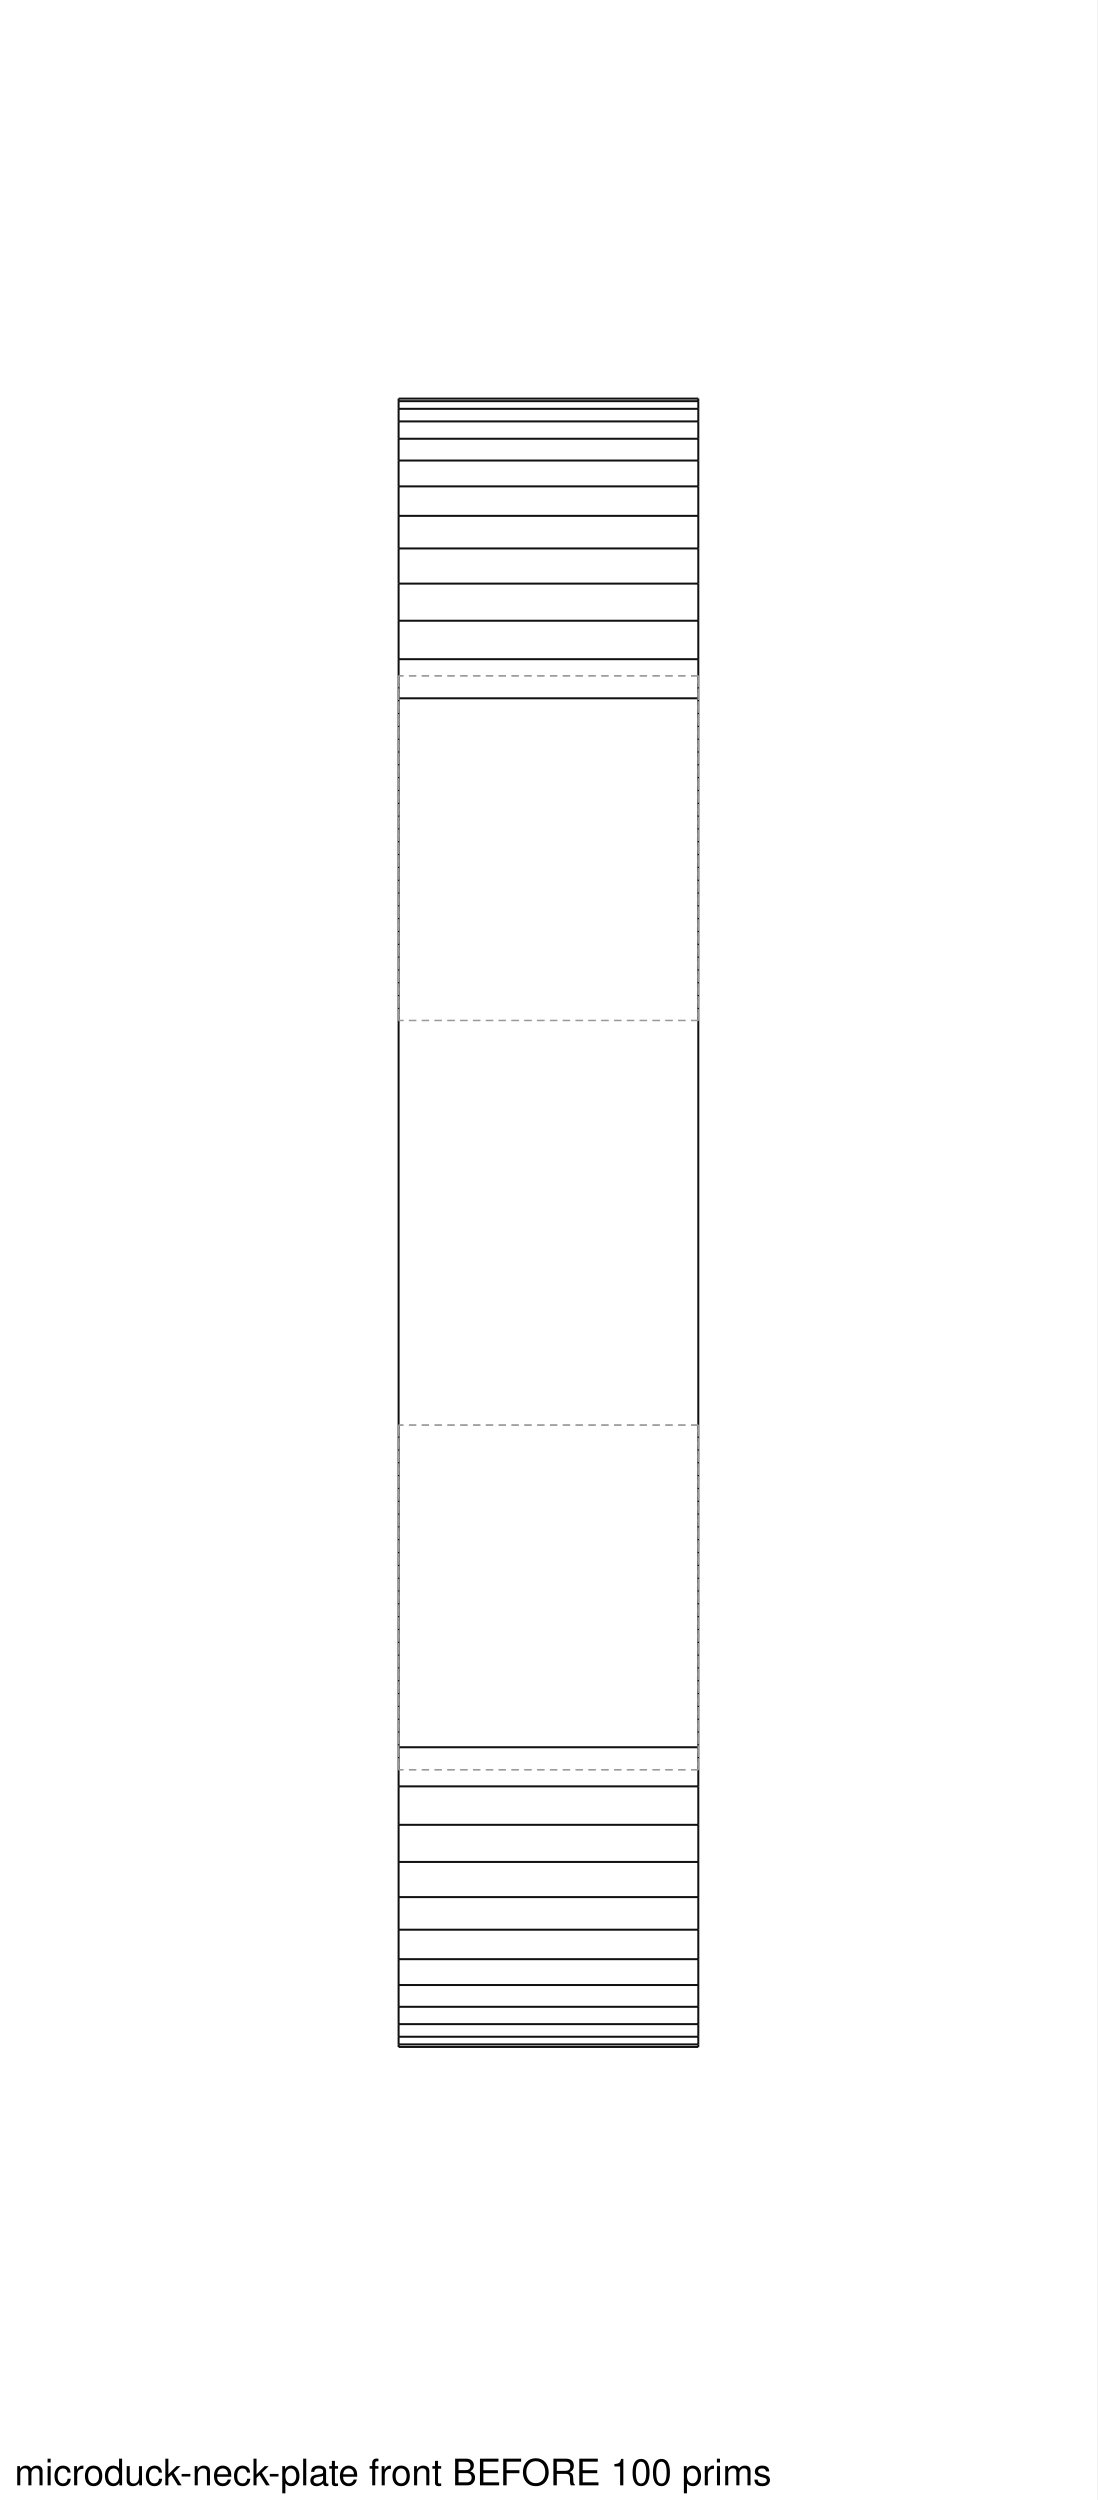
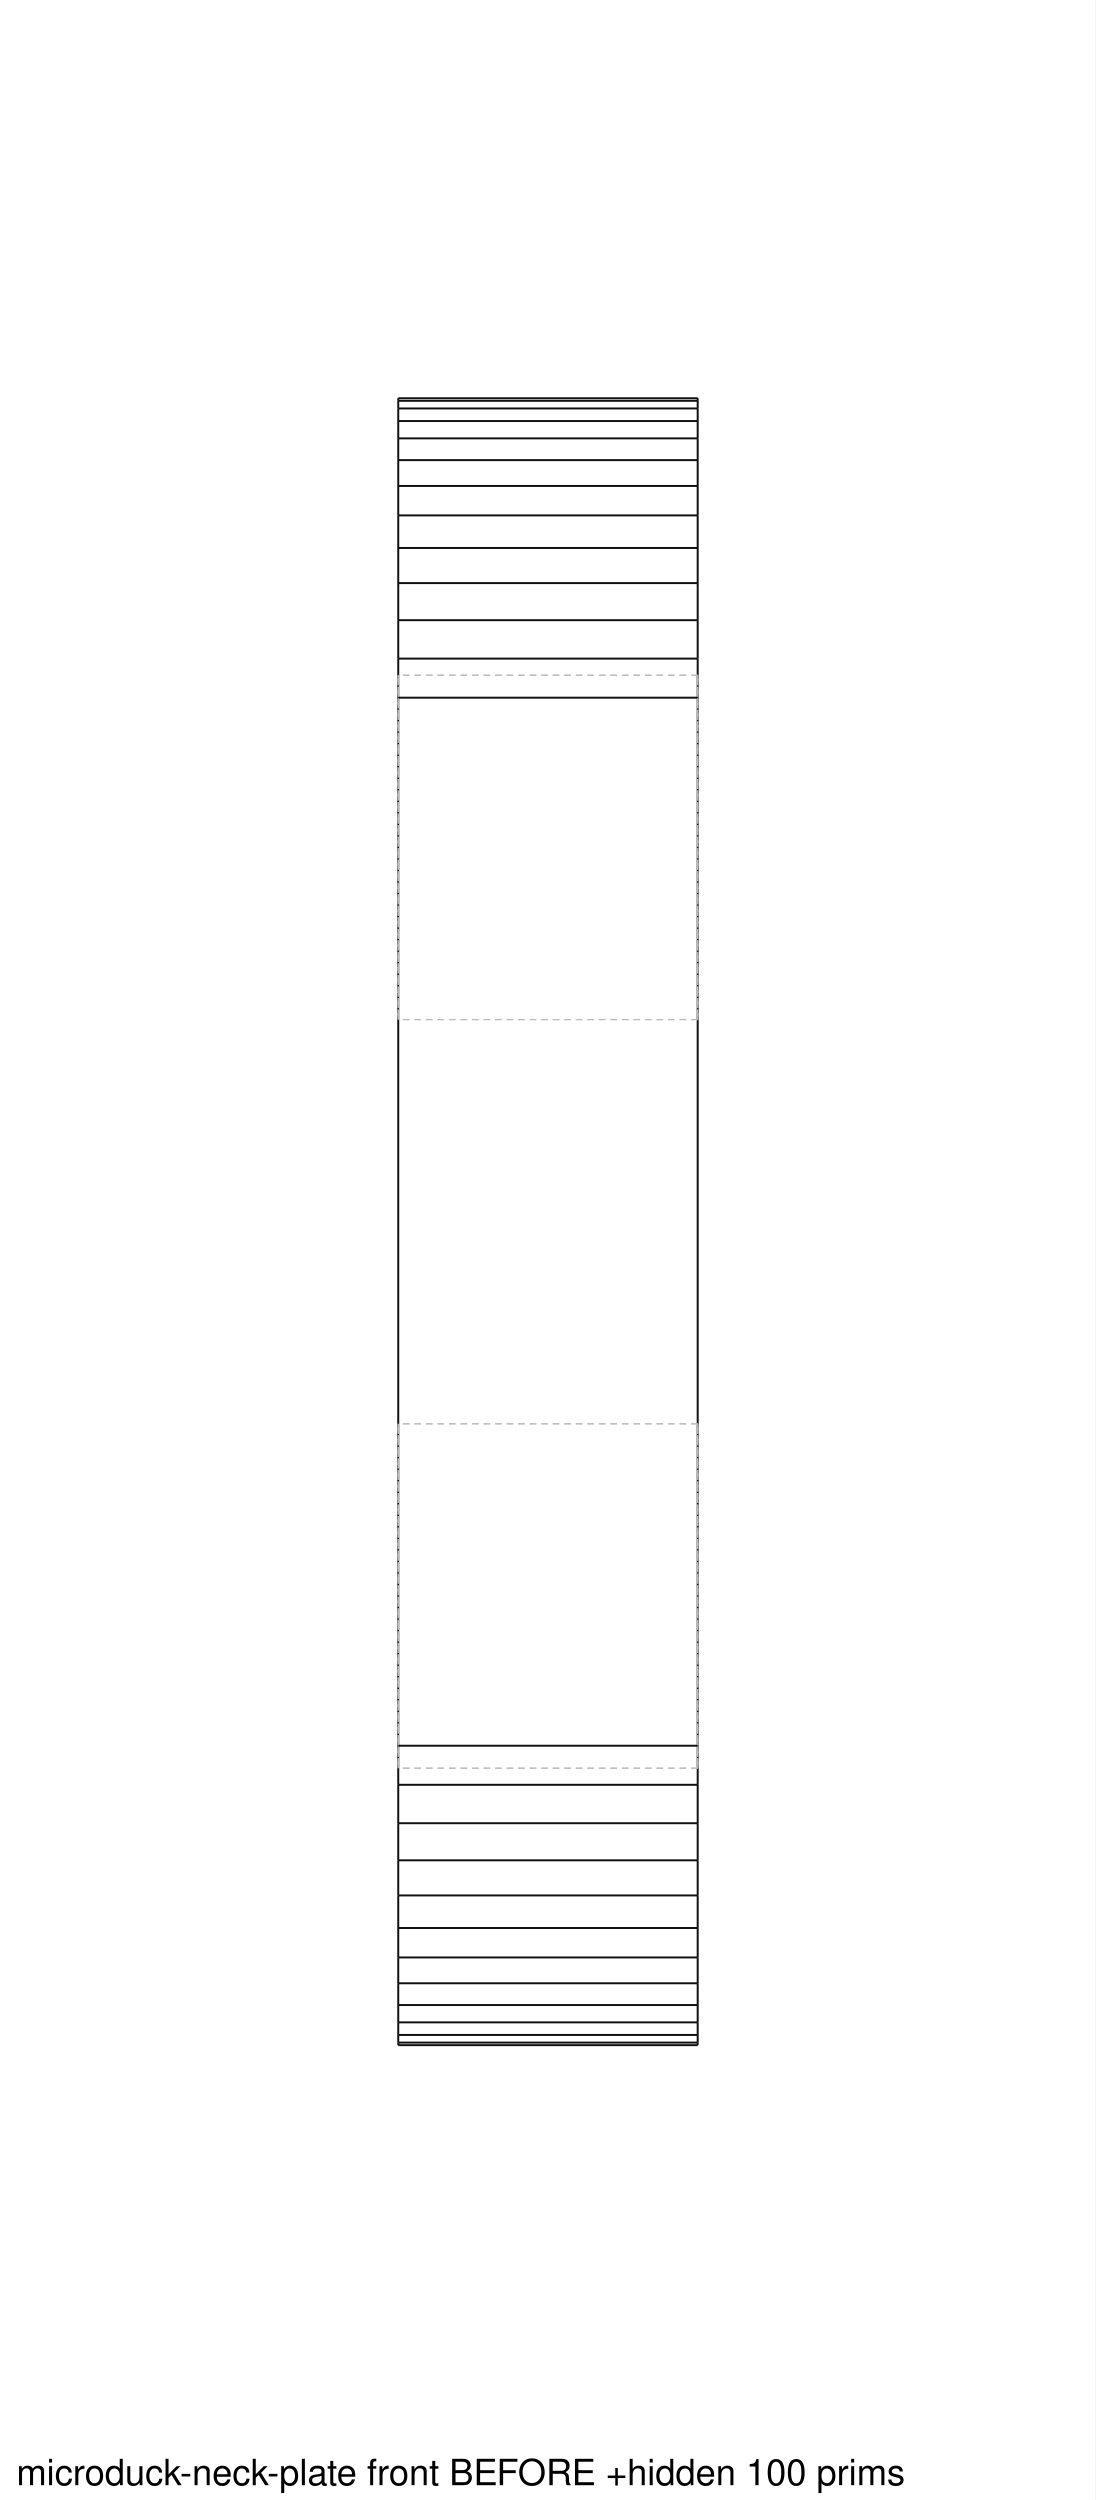
- <svg xmlns="http://www.w3.org/2000/svg" width="599" height="1365" viewBox="0 0 599 1365">
+ <svg xmlns="http://www.w3.org/2000/svg" width="665" height="1518" viewBox="0 0 665 1518">
  <rect width="100%" height="100%" fill="#fff" />
-   <line x1="381.273" y1="217.636" x2="381.273" y2="219.036" stroke="#111" stroke-width="1.1" />
-   <line x1="381.273" y1="219.036" x2="381.273" y2="223.212" stroke="#111" stroke-width="1.1" />
-   <line x1="381.273" y1="1116.236" x2="381.273" y2="1117.636" stroke="#111" stroke-width="1.1" />
-   <line x1="381.273" y1="223.212" x2="381.273" y2="230.092" stroke="#111" stroke-width="1.1" />
-   <line x1="381.273" y1="1112.061" x2="381.273" y2="1116.236" stroke="#111" stroke-width="1.1" />
-   <line x1="381.273" y1="230.092" x2="381.273" y2="239.559" stroke="#111" stroke-width="1.1" />
-   <line x1="381.273" y1="1105.180" x2="381.273" y2="1112.061" stroke="#111" stroke-width="1.1" />
-   <line x1="381.273" y1="239.559" x2="381.273" y2="251.451" stroke="#111" stroke-width="1.1" />
-   <line x1="381.273" y1="1095.713" x2="381.273" y2="1105.180" stroke="#111" stroke-width="1.1" />
-   <line x1="381.273" y1="251.451" x2="381.273" y2="265.564" stroke="#111" stroke-width="1.1" />
-   <line x1="381.273" y1="1083.821" x2="381.273" y2="1095.713" stroke="#111" stroke-width="1.1" />
-   <line x1="381.273" y1="265.564" x2="381.273" y2="281.657" stroke="#111" stroke-width="1.1" />
-   <line x1="381.273" y1="1069.708" x2="381.273" y2="1083.821" stroke="#111" stroke-width="1.1" />
-   <line x1="381.273" y1="281.657" x2="381.273" y2="299.455" stroke="#111" stroke-width="1.1" />
-   <line x1="381.273" y1="1053.616" x2="381.273" y2="1069.708" stroke="#111" stroke-width="1.1" />
-   <line x1="381.273" y1="299.455" x2="381.273" y2="318.652" stroke="#111" stroke-width="1.1" />
-   <line x1="381.273" y1="1035.818" x2="381.273" y2="1053.616" stroke="#111" stroke-width="1.1" />
-   <line x1="381.273" y1="318.652" x2="381.273" y2="338.921" stroke="#111" stroke-width="1.1" />
-   <line x1="381.273" y1="1016.621" x2="381.273" y2="1035.818" stroke="#111" stroke-width="1.1" />
-   <line x1="381.273" y1="338.921" x2="381.273" y2="359.914" stroke="#111" stroke-width="1.1" />
-   <line x1="381.273" y1="996.352" x2="381.273" y2="1016.621" stroke="#111" stroke-width="1.1" />
-   <line x1="381.273" y1="359.914" x2="381.273" y2="381.273" stroke="#111" stroke-width="1.1" />
-   <line x1="381.273" y1="975.359" x2="381.273" y2="996.352" stroke="#111" stroke-width="1.1" />
-   <line x1="381.273" y1="381.273" x2="381.273" y2="954.000" stroke="#111" stroke-width="1.1" />
-   <line x1="381.273" y1="954.000" x2="381.273" y2="975.359" stroke="#111" stroke-width="1.1" />
-   <line x1="217.636" y1="217.636" x2="217.636" y2="219.036" stroke="#111" stroke-width="1.1" />
-   <line x1="217.636" y1="219.036" x2="217.636" y2="223.212" stroke="#111" stroke-width="1.1" />
-   <line x1="217.636" y1="1116.236" x2="217.636" y2="1117.636" stroke="#111" stroke-width="1.1" />
-   <line x1="217.636" y1="223.212" x2="217.636" y2="230.092" stroke="#111" stroke-width="1.1" />
-   <line x1="217.636" y1="1112.061" x2="217.636" y2="1116.236" stroke="#111" stroke-width="1.1" />
-   <line x1="217.636" y1="230.092" x2="217.636" y2="239.559" stroke="#111" stroke-width="1.1" />
-   <line x1="217.636" y1="1105.180" x2="217.636" y2="1112.061" stroke="#111" stroke-width="1.1" />
-   <line x1="217.636" y1="239.559" x2="217.636" y2="251.451" stroke="#111" stroke-width="1.1" />
-   <line x1="217.636" y1="1095.713" x2="217.636" y2="1105.180" stroke="#111" stroke-width="1.1" />
-   <line x1="217.636" y1="251.451" x2="217.636" y2="265.564" stroke="#111" stroke-width="1.1" />
-   <line x1="217.636" y1="1083.821" x2="217.636" y2="1095.713" stroke="#111" stroke-width="1.1" />
-   <line x1="217.636" y1="265.564" x2="217.636" y2="281.657" stroke="#111" stroke-width="1.1" />
-   <line x1="217.636" y1="1069.708" x2="217.636" y2="1083.821" stroke="#111" stroke-width="1.1" />
-   <line x1="217.636" y1="281.657" x2="217.636" y2="299.455" stroke="#111" stroke-width="1.1" />
-   <line x1="217.636" y1="1053.616" x2="217.636" y2="1069.708" stroke="#111" stroke-width="1.1" />
-   <line x1="217.636" y1="299.455" x2="217.636" y2="318.652" stroke="#111" stroke-width="1.1" />
-   <line x1="217.636" y1="1035.818" x2="217.636" y2="1053.616" stroke="#111" stroke-width="1.1" />
-   <line x1="217.636" y1="318.652" x2="217.636" y2="338.921" stroke="#111" stroke-width="1.1" />
-   <line x1="217.636" y1="1016.621" x2="217.636" y2="1035.818" stroke="#111" stroke-width="1.1" />
-   <line x1="217.636" y1="338.921" x2="217.636" y2="359.914" stroke="#111" stroke-width="1.1" />
-   <line x1="217.636" y1="996.352" x2="217.636" y2="1016.621" stroke="#111" stroke-width="1.1" />
-   <line x1="217.636" y1="359.914" x2="217.636" y2="381.273" stroke="#111" stroke-width="1.1" />
-   <line x1="217.636" y1="975.359" x2="217.636" y2="996.352" stroke="#111" stroke-width="1.1" />
-   <line x1="217.636" y1="381.273" x2="217.636" y2="954.000" stroke="#111" stroke-width="1.1" />
-   <line x1="217.636" y1="954.000" x2="217.636" y2="975.359" stroke="#111" stroke-width="1.1" />
-   <line x1="381.273" y1="217.636" x2="217.636" y2="217.636" stroke="#111" stroke-width="1.1" />
-   <line x1="381.273" y1="219.036" x2="217.636" y2="219.036" stroke="#111" stroke-width="1.1" />
-   <line x1="381.273" y1="1117.636" x2="217.636" y2="1117.636" stroke="#111" stroke-width="1.1" />
-   <line x1="381.273" y1="223.212" x2="217.636" y2="223.212" stroke="#111" stroke-width="1.1" />
-   <line x1="381.273" y1="1116.236" x2="217.636" y2="1116.236" stroke="#111" stroke-width="1.1" />
-   <line x1="381.273" y1="230.092" x2="217.636" y2="230.092" stroke="#111" stroke-width="1.1" />
-   <line x1="381.273" y1="1112.061" x2="217.636" y2="1112.061" stroke="#111" stroke-width="1.1" />
-   <line x1="381.273" y1="239.559" x2="217.636" y2="239.559" stroke="#111" stroke-width="1.1" />
-   <line x1="381.273" y1="1105.180" x2="217.636" y2="1105.180" stroke="#111" stroke-width="1.1" />
-   <line x1="381.273" y1="251.451" x2="217.636" y2="251.451" stroke="#111" stroke-width="1.1" />
-   <line x1="381.273" y1="1095.713" x2="217.636" y2="1095.713" stroke="#111" stroke-width="1.1" />
-   <line x1="381.273" y1="265.564" x2="217.636" y2="265.564" stroke="#111" stroke-width="1.1" />
-   <line x1="381.273" y1="1083.821" x2="217.636" y2="1083.821" stroke="#111" stroke-width="1.1" />
-   <line x1="381.273" y1="281.657" x2="217.636" y2="281.657" stroke="#111" stroke-width="1.1" />
-   <line x1="381.273" y1="1069.708" x2="217.636" y2="1069.708" stroke="#111" stroke-width="1.1" />
-   <line x1="381.273" y1="299.455" x2="217.636" y2="299.455" stroke="#111" stroke-width="1.1" />
-   <line x1="381.273" y1="1053.616" x2="217.636" y2="1053.616" stroke="#111" stroke-width="1.1" />
-   <line x1="381.273" y1="318.652" x2="217.636" y2="318.652" stroke="#111" stroke-width="1.1" />
-   <line x1="381.273" y1="1035.818" x2="217.636" y2="1035.818" stroke="#111" stroke-width="1.1" />
-   <line x1="381.273" y1="338.921" x2="217.636" y2="338.921" stroke="#111" stroke-width="1.1" />
-   <line x1="381.273" y1="1016.621" x2="217.636" y2="1016.621" stroke="#111" stroke-width="1.1" />
-   <line x1="381.273" y1="359.914" x2="217.636" y2="359.914" stroke="#111" stroke-width="1.1" />
-   <line x1="381.273" y1="996.352" x2="217.636" y2="996.352" stroke="#111" stroke-width="1.1" />
-   <line x1="381.273" y1="381.273" x2="217.636" y2="381.273" stroke="#111" stroke-width="1.1" />
-   <line x1="381.273" y1="975.359" x2="217.636" y2="975.359" stroke="#111" stroke-width="1.1" />
-   <line x1="381.273" y1="954.000" x2="217.636" y2="954.000" stroke="#111" stroke-width="1.1" />
-   <line x1="381.273" y1="778.091" x2="381.273" y2="966.273" stroke="#999" stroke-width="0.7" stroke-dasharray="4,3" />
-   <line x1="381.273" y1="966.273" x2="381.273" y2="778.091" stroke="#999" stroke-width="0.7" stroke-dasharray="4,3" />
-   <line x1="381.273" y1="778.091" x2="381.273" y2="966.273" stroke="#999" stroke-width="0.7" stroke-dasharray="4,3" />
-   <line x1="381.273" y1="966.273" x2="381.273" y2="778.091" stroke="#999" stroke-width="0.7" stroke-dasharray="4,3" />
-   <line x1="381.273" y1="369.000" x2="381.273" y2="557.182" stroke="#999" stroke-width="0.7" stroke-dasharray="4,3" />
-   <line x1="381.273" y1="557.182" x2="381.273" y2="369.000" stroke="#999" stroke-width="0.7" stroke-dasharray="4,3" />
-   <line x1="381.273" y1="369.000" x2="381.273" y2="557.182" stroke="#999" stroke-width="0.7" stroke-dasharray="4,3" />
-   <line x1="381.273" y1="557.182" x2="381.273" y2="369.000" stroke="#999" stroke-width="0.7" stroke-dasharray="4,3" />
-   <line x1="217.636" y1="778.091" x2="217.636" y2="966.273" stroke="#999" stroke-width="0.7" stroke-dasharray="4,3" />
-   <line x1="217.636" y1="966.273" x2="217.636" y2="778.091" stroke="#999" stroke-width="0.7" stroke-dasharray="4,3" />
-   <line x1="217.636" y1="778.091" x2="217.636" y2="966.273" stroke="#999" stroke-width="0.7" stroke-dasharray="4,3" />
-   <line x1="217.636" y1="966.273" x2="217.636" y2="778.091" stroke="#999" stroke-width="0.7" stroke-dasharray="4,3" />
-   <line x1="217.636" y1="369.000" x2="217.636" y2="557.182" stroke="#999" stroke-width="0.7" stroke-dasharray="4,3" />
-   <line x1="217.636" y1="557.182" x2="217.636" y2="369.000" stroke="#999" stroke-width="0.7" stroke-dasharray="4,3" />
-   <line x1="217.636" y1="369.000" x2="217.636" y2="557.182" stroke="#999" stroke-width="0.7" stroke-dasharray="4,3" />
-   <line x1="217.636" y1="557.182" x2="217.636" y2="369.000" stroke="#999" stroke-width="0.7" stroke-dasharray="4,3" />
-   <line x1="381.273" y1="778.091" x2="217.636" y2="778.091" stroke="#999" stroke-width="0.7" stroke-dasharray="4,3" />
-   <line x1="381.273" y1="778.091" x2="217.636" y2="778.091" stroke="#999" stroke-width="0.7" stroke-dasharray="4,3" />
-   <line x1="381.273" y1="369.000" x2="217.636" y2="369.000" stroke="#999" stroke-width="0.7" stroke-dasharray="4,3" />
-   <line x1="381.273" y1="369.000" x2="217.636" y2="369.000" stroke="#999" stroke-width="0.7" stroke-dasharray="4,3" />
-   <line x1="381.273" y1="966.273" x2="217.636" y2="966.273" stroke="#999" stroke-width="0.7" stroke-dasharray="4,3" />
-   <line x1="381.273" y1="966.273" x2="217.636" y2="966.273" stroke="#999" stroke-width="0.7" stroke-dasharray="4,3" />
-   <line x1="381.273" y1="557.182" x2="217.636" y2="557.182" stroke="#999" stroke-width="0.7" stroke-dasharray="4,3" />
-   <line x1="381.273" y1="557.182" x2="217.636" y2="557.182" stroke="#999" stroke-width="0.7" stroke-dasharray="4,3" />
-   <text x="8" y="1357" font-family="Helvetica" font-size="20" fill="#000">microduck-neck-plate front BEFORE  100 prims</text>
+   <line x1="423.636" y1="241.818" x2="423.636" y2="243.374" stroke="#111" stroke-width="1.2" />
+   <line x1="423.636" y1="243.374" x2="423.636" y2="248.013" stroke="#111" stroke-width="1.2" />
+   <line x1="423.636" y1="1240.263" x2="423.636" y2="1241.818" stroke="#111" stroke-width="1.2" />
+   <line x1="423.636" y1="248.013" x2="423.636" y2="255.658" stroke="#111" stroke-width="1.2" />
+   <line x1="423.636" y1="1235.623" x2="423.636" y2="1240.263" stroke="#111" stroke-width="1.2" />
+   <line x1="423.636" y1="255.658" x2="423.636" y2="266.177" stroke="#111" stroke-width="1.2" />
+   <line x1="423.636" y1="1227.978" x2="423.636" y2="1235.623" stroke="#111" stroke-width="1.2" />
+   <line x1="423.636" y1="266.177" x2="423.636" y2="279.390" stroke="#111" stroke-width="1.2" />
+   <line x1="423.636" y1="1217.459" x2="423.636" y2="1227.978" stroke="#111" stroke-width="1.2" />
+   <line x1="423.636" y1="279.390" x2="423.636" y2="295.071" stroke="#111" stroke-width="1.2" />
+   <line x1="423.636" y1="1204.246" x2="423.636" y2="1217.459" stroke="#111" stroke-width="1.2" />
+   <line x1="423.636" y1="295.071" x2="423.636" y2="312.952" stroke="#111" stroke-width="1.2" />
+   <line x1="423.636" y1="1188.565" x2="423.636" y2="1204.246" stroke="#111" stroke-width="1.2" />
+   <line x1="423.636" y1="312.952" x2="423.636" y2="332.727" stroke="#111" stroke-width="1.2" />
+   <line x1="423.636" y1="1170.684" x2="423.636" y2="1188.565" stroke="#111" stroke-width="1.2" />
+   <line x1="423.636" y1="332.727" x2="423.636" y2="354.058" stroke="#111" stroke-width="1.2" />
+   <line x1="423.636" y1="1150.909" x2="423.636" y2="1170.684" stroke="#111" stroke-width="1.2" />
+   <line x1="423.636" y1="354.058" x2="423.636" y2="376.578" stroke="#111" stroke-width="1.2" />
+   <line x1="423.636" y1="1129.579" x2="423.636" y2="1150.909" stroke="#111" stroke-width="1.2" />
+   <line x1="423.636" y1="376.578" x2="423.636" y2="399.904" stroke="#111" stroke-width="1.2" />
+   <line x1="423.636" y1="1107.058" x2="423.636" y2="1129.579" stroke="#111" stroke-width="1.2" />
+   <line x1="423.636" y1="399.904" x2="423.636" y2="423.636" stroke="#111" stroke-width="1.2" />
+   <line x1="423.636" y1="1083.732" x2="423.636" y2="1107.058" stroke="#111" stroke-width="1.2" />
+   <line x1="423.636" y1="423.636" x2="423.636" y2="1060.000" stroke="#111" stroke-width="1.2" />
+   <line x1="423.636" y1="1060.000" x2="423.636" y2="1083.732" stroke="#111" stroke-width="1.2" />
+   <line x1="241.818" y1="241.818" x2="241.818" y2="243.374" stroke="#111" stroke-width="1.2" />
+   <line x1="241.818" y1="243.374" x2="241.818" y2="248.013" stroke="#111" stroke-width="1.2" />
+   <line x1="241.818" y1="1240.263" x2="241.818" y2="1241.818" stroke="#111" stroke-width="1.2" />
+   <line x1="241.818" y1="248.013" x2="241.818" y2="255.658" stroke="#111" stroke-width="1.2" />
+   <line x1="241.818" y1="1235.623" x2="241.818" y2="1240.263" stroke="#111" stroke-width="1.2" />
+   <line x1="241.818" y1="255.658" x2="241.818" y2="266.177" stroke="#111" stroke-width="1.2" />
+   <line x1="241.818" y1="1227.978" x2="241.818" y2="1235.623" stroke="#111" stroke-width="1.2" />
+   <line x1="241.818" y1="266.177" x2="241.818" y2="279.390" stroke="#111" stroke-width="1.2" />
+   <line x1="241.818" y1="1217.459" x2="241.818" y2="1227.978" stroke="#111" stroke-width="1.2" />
+   <line x1="241.818" y1="279.390" x2="241.818" y2="295.071" stroke="#111" stroke-width="1.2" />
+   <line x1="241.818" y1="1204.246" x2="241.818" y2="1217.459" stroke="#111" stroke-width="1.2" />
+   <line x1="241.818" y1="295.071" x2="241.818" y2="312.952" stroke="#111" stroke-width="1.2" />
+   <line x1="241.818" y1="1188.565" x2="241.818" y2="1204.246" stroke="#111" stroke-width="1.2" />
+   <line x1="241.818" y1="312.952" x2="241.818" y2="332.727" stroke="#111" stroke-width="1.2" />
+   <line x1="241.818" y1="1170.684" x2="241.818" y2="1188.565" stroke="#111" stroke-width="1.2" />
+   <line x1="241.818" y1="332.727" x2="241.818" y2="354.058" stroke="#111" stroke-width="1.2" />
+   <line x1="241.818" y1="1150.909" x2="241.818" y2="1170.684" stroke="#111" stroke-width="1.2" />
+   <line x1="241.818" y1="354.058" x2="241.818" y2="376.578" stroke="#111" stroke-width="1.2" />
+   <line x1="241.818" y1="1129.579" x2="241.818" y2="1150.909" stroke="#111" stroke-width="1.2" />
+   <line x1="241.818" y1="376.578" x2="241.818" y2="399.904" stroke="#111" stroke-width="1.2" />
+   <line x1="241.818" y1="1107.058" x2="241.818" y2="1129.579" stroke="#111" stroke-width="1.2" />
+   <line x1="241.818" y1="399.904" x2="241.818" y2="423.636" stroke="#111" stroke-width="1.2" />
+   <line x1="241.818" y1="1083.732" x2="241.818" y2="1107.058" stroke="#111" stroke-width="1.2" />
+   <line x1="241.818" y1="423.636" x2="241.818" y2="1060.000" stroke="#111" stroke-width="1.2" />
+   <line x1="241.818" y1="1060.000" x2="241.818" y2="1083.732" stroke="#111" stroke-width="1.2" />
+   <line x1="423.636" y1="241.818" x2="241.818" y2="241.818" stroke="#111" stroke-width="1.2" />
+   <line x1="423.636" y1="243.374" x2="241.818" y2="243.374" stroke="#111" stroke-width="1.2" />
+   <line x1="423.636" y1="1241.818" x2="241.818" y2="1241.818" stroke="#111" stroke-width="1.2" />
+   <line x1="423.636" y1="248.013" x2="241.818" y2="248.013" stroke="#111" stroke-width="1.2" />
+   <line x1="423.636" y1="1240.263" x2="241.818" y2="1240.263" stroke="#111" stroke-width="1.2" />
+   <line x1="423.636" y1="255.658" x2="241.818" y2="255.658" stroke="#111" stroke-width="1.2" />
+   <line x1="423.636" y1="1235.623" x2="241.818" y2="1235.623" stroke="#111" stroke-width="1.2" />
+   <line x1="423.636" y1="266.177" x2="241.818" y2="266.177" stroke="#111" stroke-width="1.2" />
+   <line x1="423.636" y1="1227.978" x2="241.818" y2="1227.978" stroke="#111" stroke-width="1.2" />
+   <line x1="423.636" y1="279.390" x2="241.818" y2="279.390" stroke="#111" stroke-width="1.2" />
+   <line x1="423.636" y1="1217.459" x2="241.818" y2="1217.459" stroke="#111" stroke-width="1.2" />
+   <line x1="423.636" y1="295.071" x2="241.818" y2="295.071" stroke="#111" stroke-width="1.2" />
+   <line x1="423.636" y1="1204.246" x2="241.818" y2="1204.246" stroke="#111" stroke-width="1.2" />
+   <line x1="423.636" y1="312.952" x2="241.818" y2="312.952" stroke="#111" stroke-width="1.2" />
+   <line x1="423.636" y1="1188.565" x2="241.818" y2="1188.565" stroke="#111" stroke-width="1.2" />
+   <line x1="423.636" y1="332.727" x2="241.818" y2="332.727" stroke="#111" stroke-width="1.2" />
+   <line x1="423.636" y1="1170.684" x2="241.818" y2="1170.684" stroke="#111" stroke-width="1.2" />
+   <line x1="423.636" y1="354.058" x2="241.818" y2="354.058" stroke="#111" stroke-width="1.2" />
+   <line x1="423.636" y1="1150.909" x2="241.818" y2="1150.909" stroke="#111" stroke-width="1.2" />
+   <line x1="423.636" y1="376.578" x2="241.818" y2="376.578" stroke="#111" stroke-width="1.2" />
+   <line x1="423.636" y1="1129.579" x2="241.818" y2="1129.579" stroke="#111" stroke-width="1.2" />
+   <line x1="423.636" y1="399.904" x2="241.818" y2="399.904" stroke="#111" stroke-width="1.2" />
+   <line x1="423.636" y1="1107.058" x2="241.818" y2="1107.058" stroke="#111" stroke-width="1.2" />
+   <line x1="423.636" y1="423.636" x2="241.818" y2="423.636" stroke="#111" stroke-width="1.2" />
+   <line x1="423.636" y1="1083.732" x2="241.818" y2="1083.732" stroke="#111" stroke-width="1.2" />
+   <line x1="423.636" y1="1060.000" x2="241.818" y2="1060.000" stroke="#111" stroke-width="1.2" />
+   <line x1="423.636" y1="864.545" x2="423.636" y2="1073.636" stroke="#bbb" stroke-width="0.7" stroke-dasharray="4,3" />
+   <line x1="423.636" y1="1073.636" x2="423.636" y2="864.545" stroke="#bbb" stroke-width="0.7" stroke-dasharray="4,3" />
+   <line x1="423.636" y1="864.545" x2="423.636" y2="1073.636" stroke="#bbb" stroke-width="0.7" stroke-dasharray="4,3" />
+   <line x1="423.636" y1="1073.636" x2="423.636" y2="864.545" stroke="#bbb" stroke-width="0.7" stroke-dasharray="4,3" />
+   <line x1="423.636" y1="410.000" x2="423.636" y2="619.091" stroke="#bbb" stroke-width="0.7" stroke-dasharray="4,3" />
+   <line x1="423.636" y1="619.091" x2="423.636" y2="410.000" stroke="#bbb" stroke-width="0.7" stroke-dasharray="4,3" />
+   <line x1="423.636" y1="410.000" x2="423.636" y2="619.091" stroke="#bbb" stroke-width="0.7" stroke-dasharray="4,3" />
+   <line x1="423.636" y1="619.091" x2="423.636" y2="410.000" stroke="#bbb" stroke-width="0.7" stroke-dasharray="4,3" />
+   <line x1="241.818" y1="864.545" x2="241.818" y2="1073.636" stroke="#bbb" stroke-width="0.7" stroke-dasharray="4,3" />
+   <line x1="241.818" y1="1073.636" x2="241.818" y2="864.545" stroke="#bbb" stroke-width="0.7" stroke-dasharray="4,3" />
+   <line x1="241.818" y1="864.545" x2="241.818" y2="1073.636" stroke="#bbb" stroke-width="0.7" stroke-dasharray="4,3" />
+   <line x1="241.818" y1="1073.636" x2="241.818" y2="864.545" stroke="#bbb" stroke-width="0.7" stroke-dasharray="4,3" />
+   <line x1="241.818" y1="410.000" x2="241.818" y2="619.091" stroke="#bbb" stroke-width="0.7" stroke-dasharray="4,3" />
+   <line x1="241.818" y1="619.091" x2="241.818" y2="410.000" stroke="#bbb" stroke-width="0.7" stroke-dasharray="4,3" />
+   <line x1="241.818" y1="410.000" x2="241.818" y2="619.091" stroke="#bbb" stroke-width="0.7" stroke-dasharray="4,3" />
+   <line x1="241.818" y1="619.091" x2="241.818" y2="410.000" stroke="#bbb" stroke-width="0.7" stroke-dasharray="4,3" />
+   <line x1="423.636" y1="864.545" x2="241.818" y2="864.545" stroke="#bbb" stroke-width="0.7" stroke-dasharray="4,3" />
+   <line x1="423.636" y1="864.545" x2="241.818" y2="864.545" stroke="#bbb" stroke-width="0.7" stroke-dasharray="4,3" />
+   <line x1="423.636" y1="410.000" x2="241.818" y2="410.000" stroke="#bbb" stroke-width="0.7" stroke-dasharray="4,3" />
+   <line x1="423.636" y1="410.000" x2="241.818" y2="410.000" stroke="#bbb" stroke-width="0.7" stroke-dasharray="4,3" />
+   <line x1="423.636" y1="1073.636" x2="241.818" y2="1073.636" stroke="#bbb" stroke-width="0.7" stroke-dasharray="4,3" />
+   <line x1="423.636" y1="1073.636" x2="241.818" y2="1073.636" stroke="#bbb" stroke-width="0.7" stroke-dasharray="4,3" />
+   <line x1="423.636" y1="619.091" x2="241.818" y2="619.091" stroke="#bbb" stroke-width="0.7" stroke-dasharray="4,3" />
+   <line x1="423.636" y1="619.091" x2="241.818" y2="619.091" stroke="#bbb" stroke-width="0.7" stroke-dasharray="4,3" />
+   <text x="10" y="1509" font-family="Helvetica" font-size="22" fill="#000">microduck-neck-plate  front  BEFORE +hidden  100 prims</text>
</svg>
